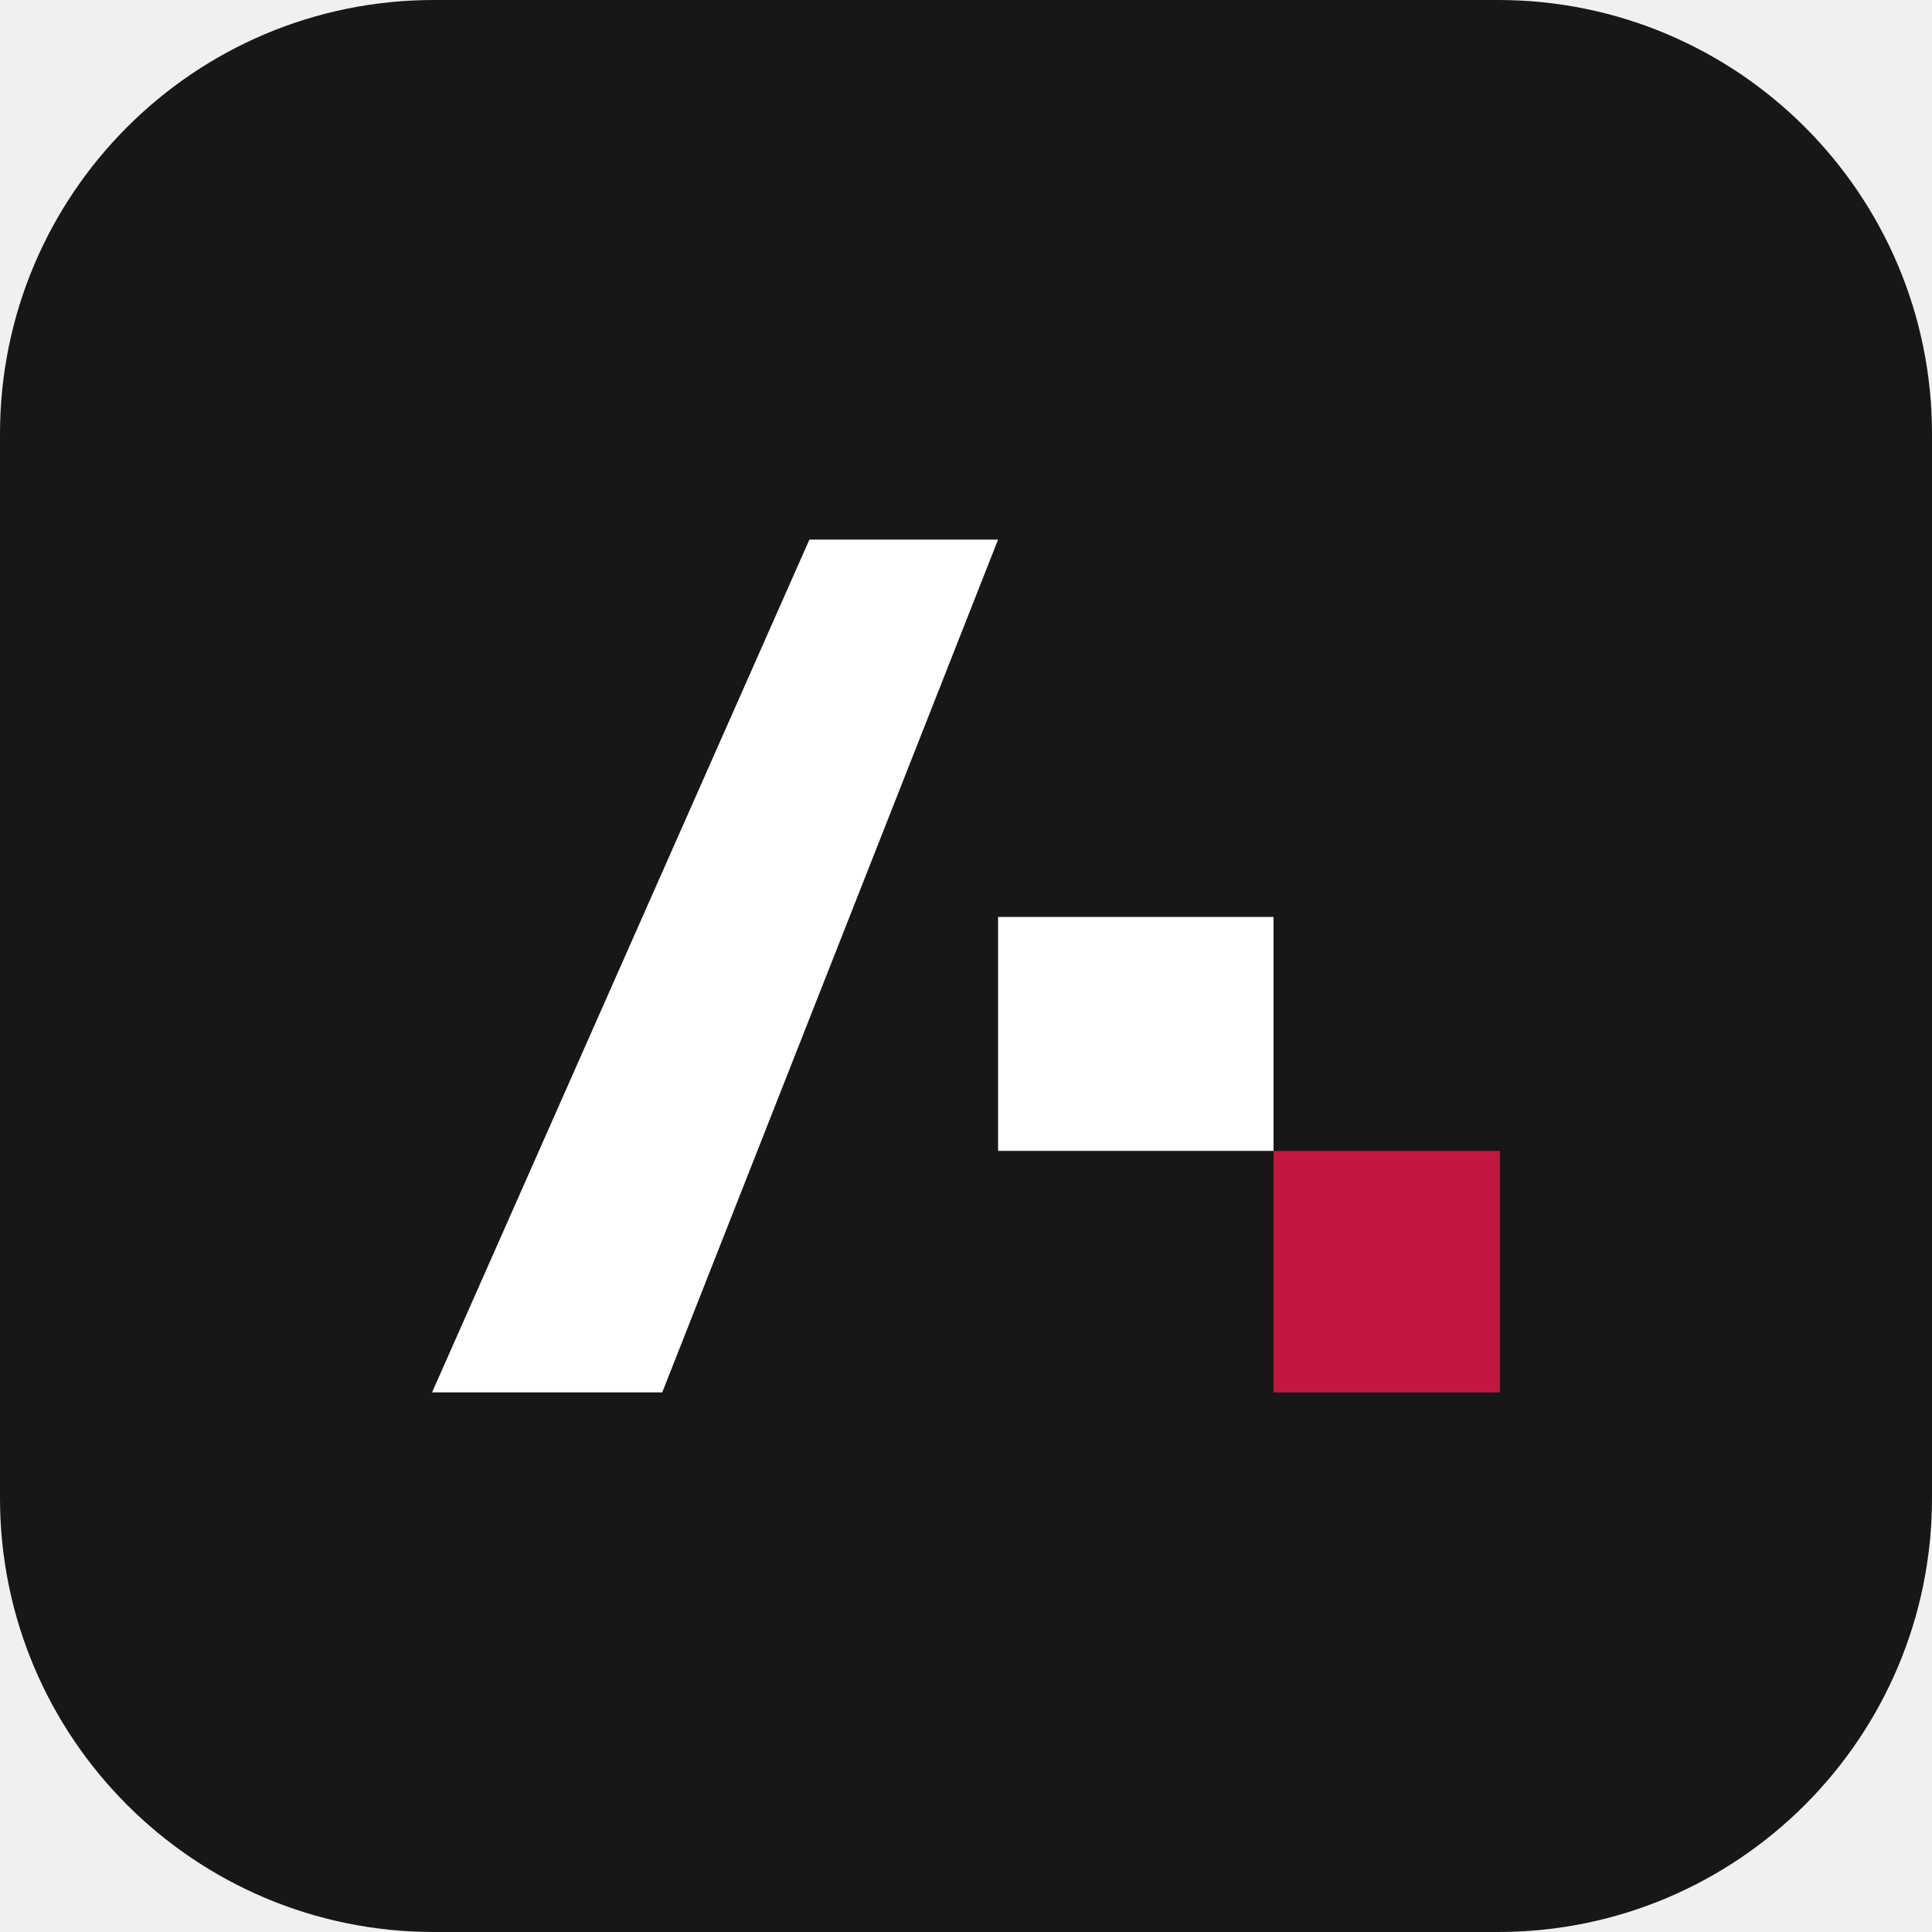
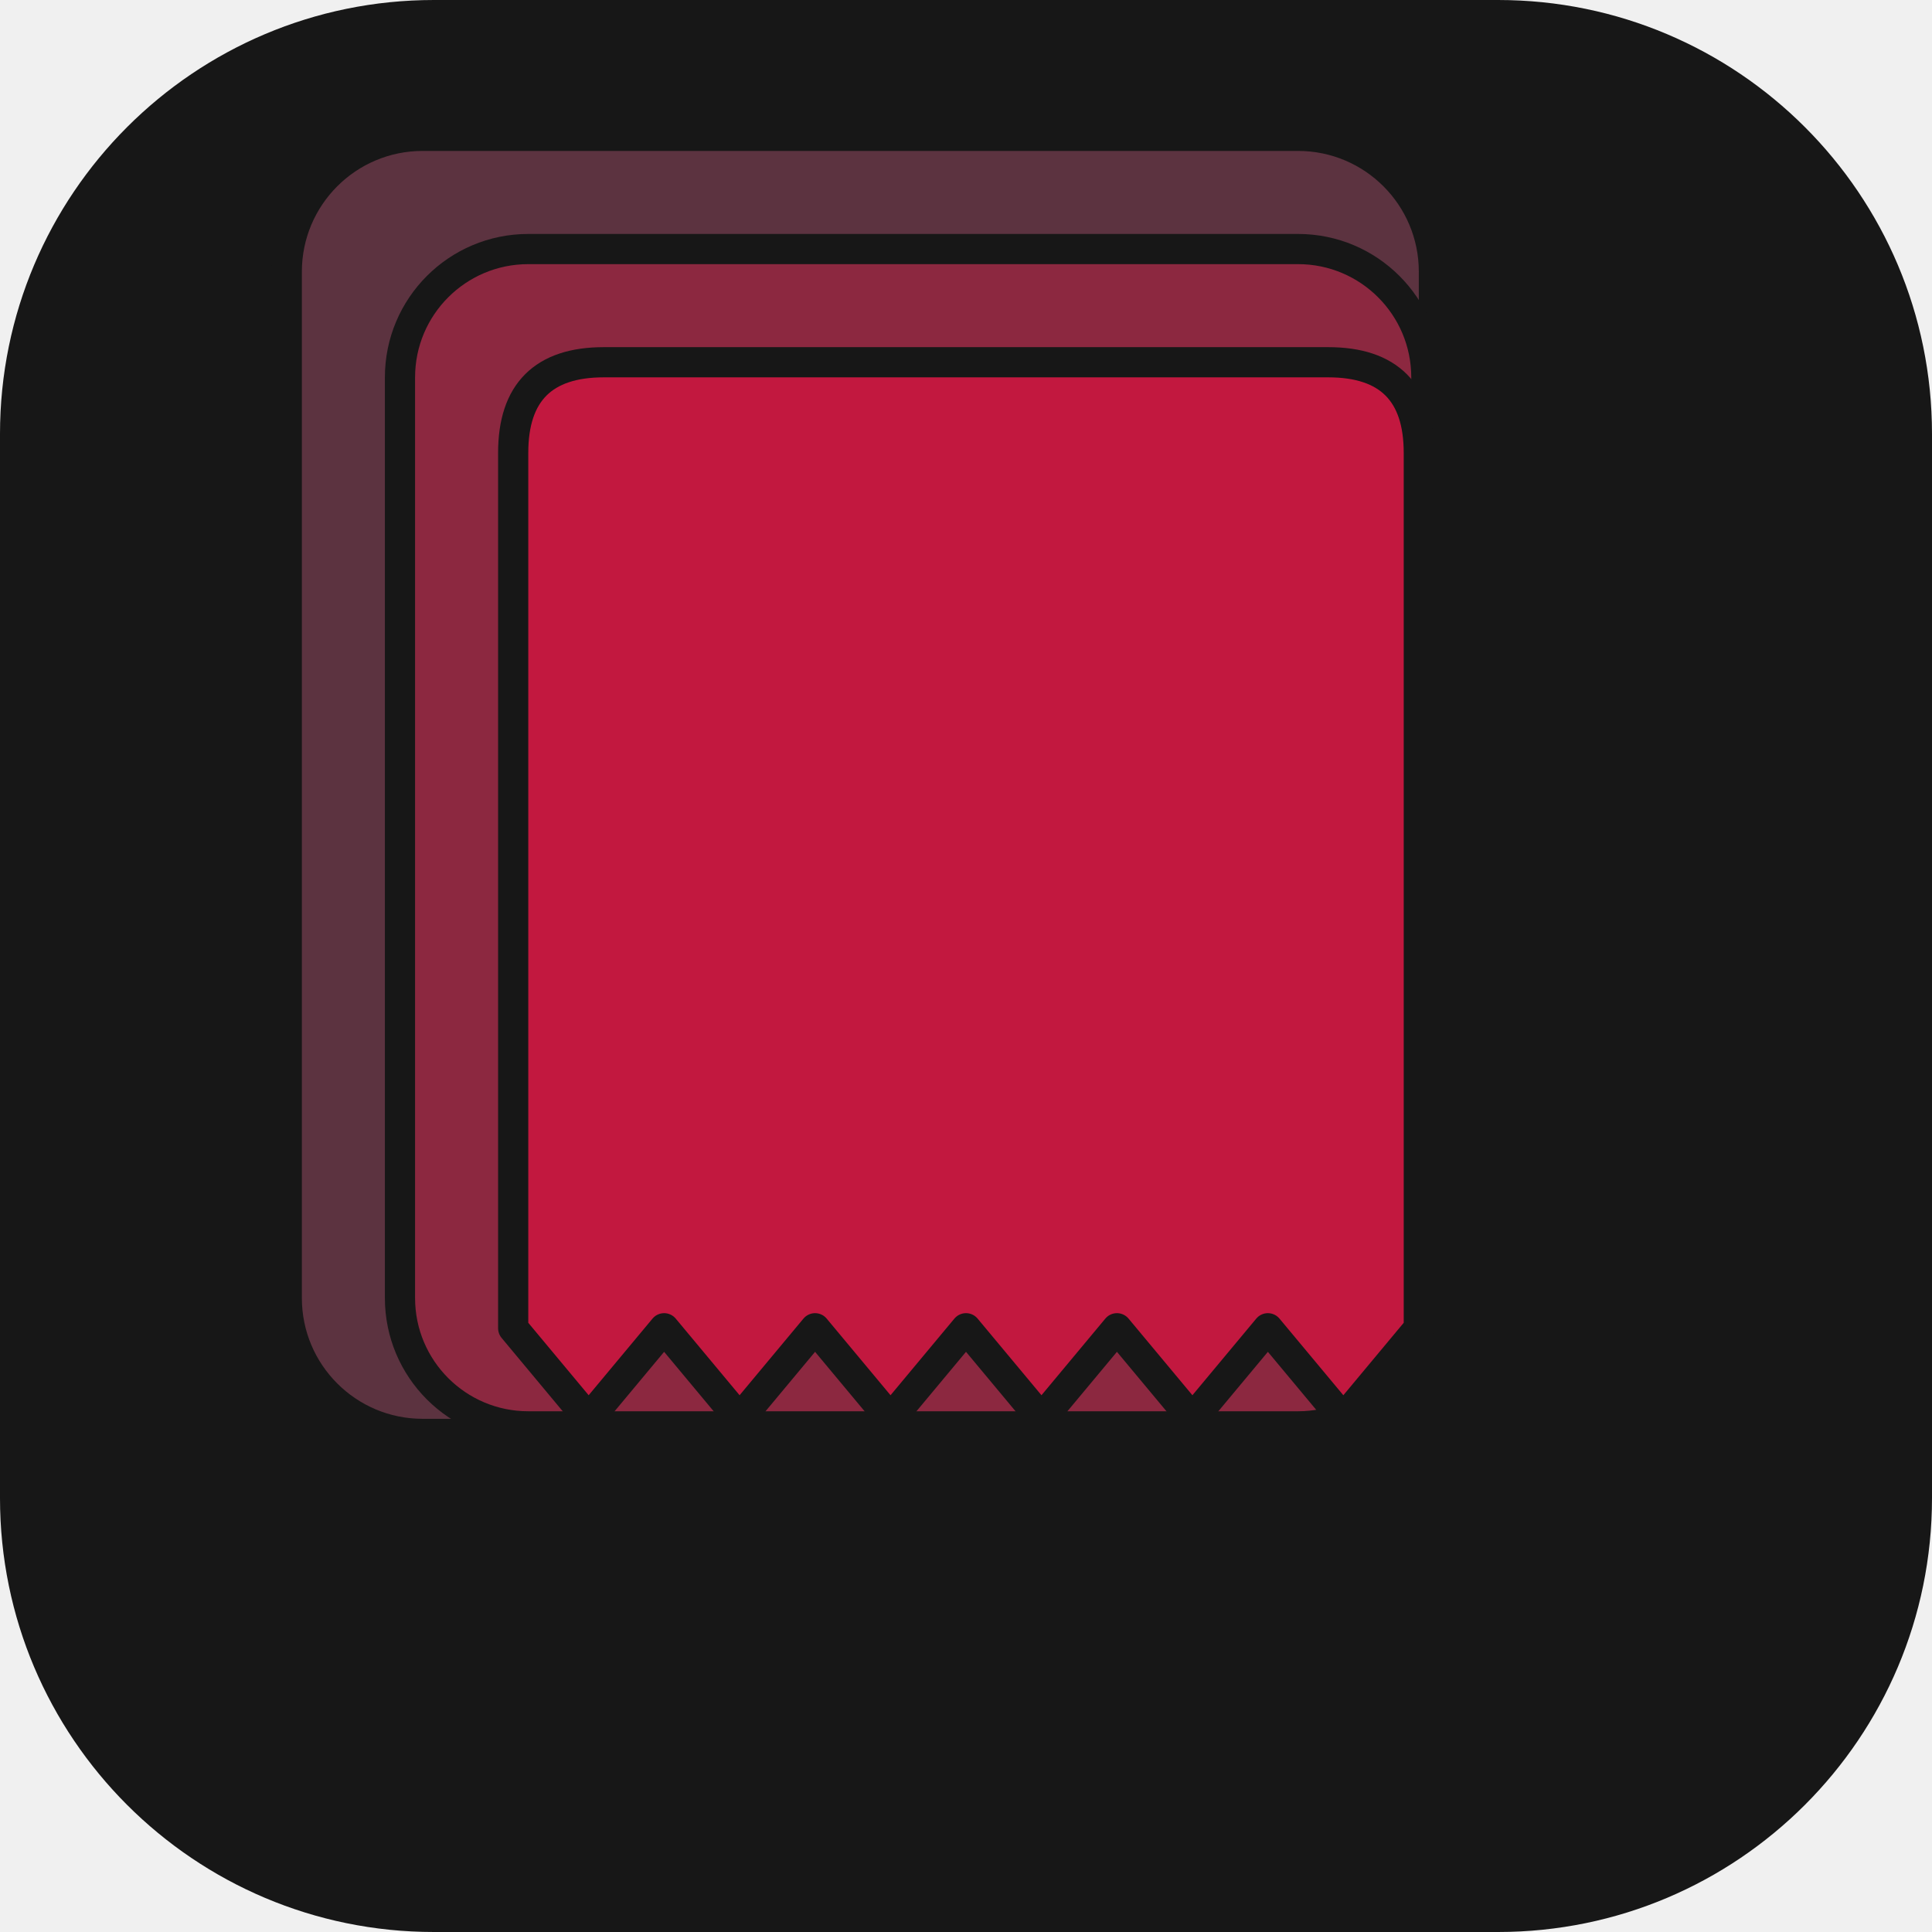
<svg xmlns="http://www.w3.org/2000/svg" viewBox="0 0 512 512" width="512" height="512">
  <rect width="512" height="512" rx="115" fill="#171717" />
-   <polygon points="114.5,369.0 214.5,143.0 264.5,143.0 175.5,369.0" fill="#ffffff" />
-   <rect x="264.5" y="243.0" width="73.0" height="62.0" fill="#ffffff" />
-   <rect x="337.5" y="305.0" width="60.0" height="64.0" fill="#c2183f" />
+   <rect x="76" y="36" width="304" height="344" rx="36" fill="#5c3340" stroke="#171717" stroke-width="8" />
+   <rect x="106" y="66" width="272" height="312" rx="34" fill="#8c2840" stroke="#171717" stroke-width="8" />
+   <path d="M136,120 Q136,96 160,96 L352,96 Q376,96 376,120 L376,352 L356,376 L336,352 L316,376 L296,352 L276,376 L256,352 L236,376 L216,352 L196,376 L176,352 L156,376 L136,352 Z" fill="#c2183f" stroke="#171717" stroke-width="8" stroke-linejoin="round" />
</svg>
